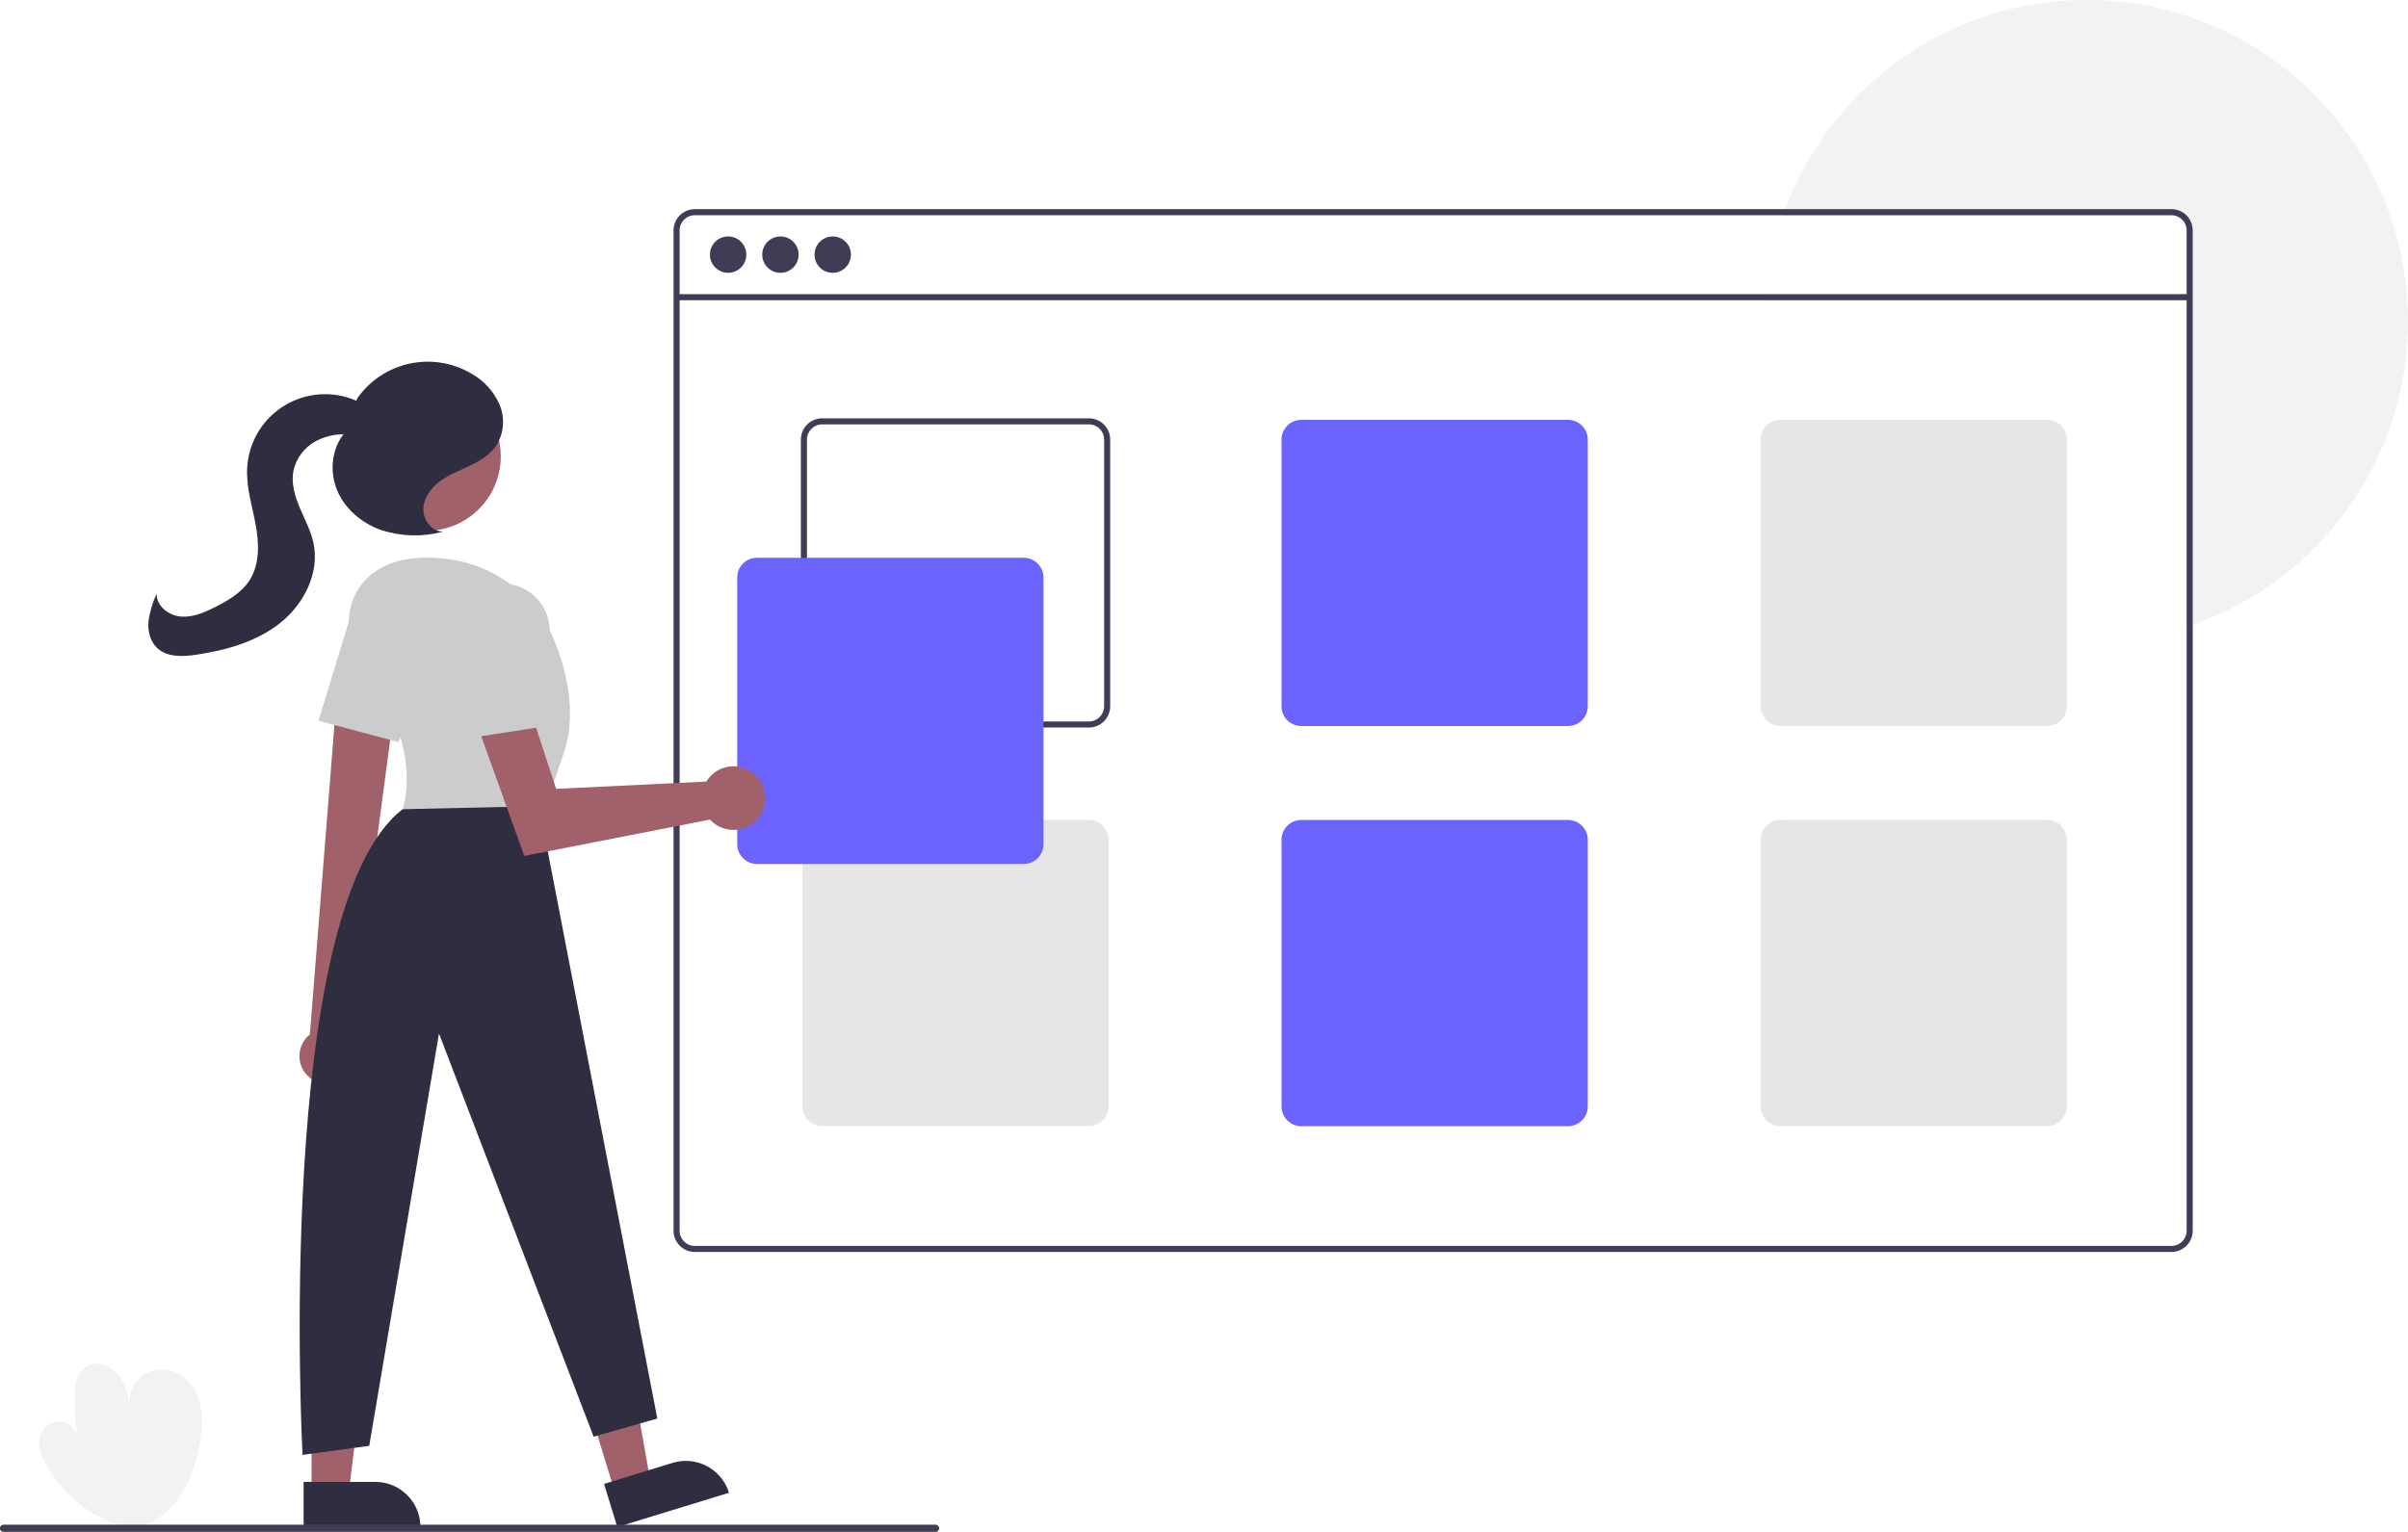
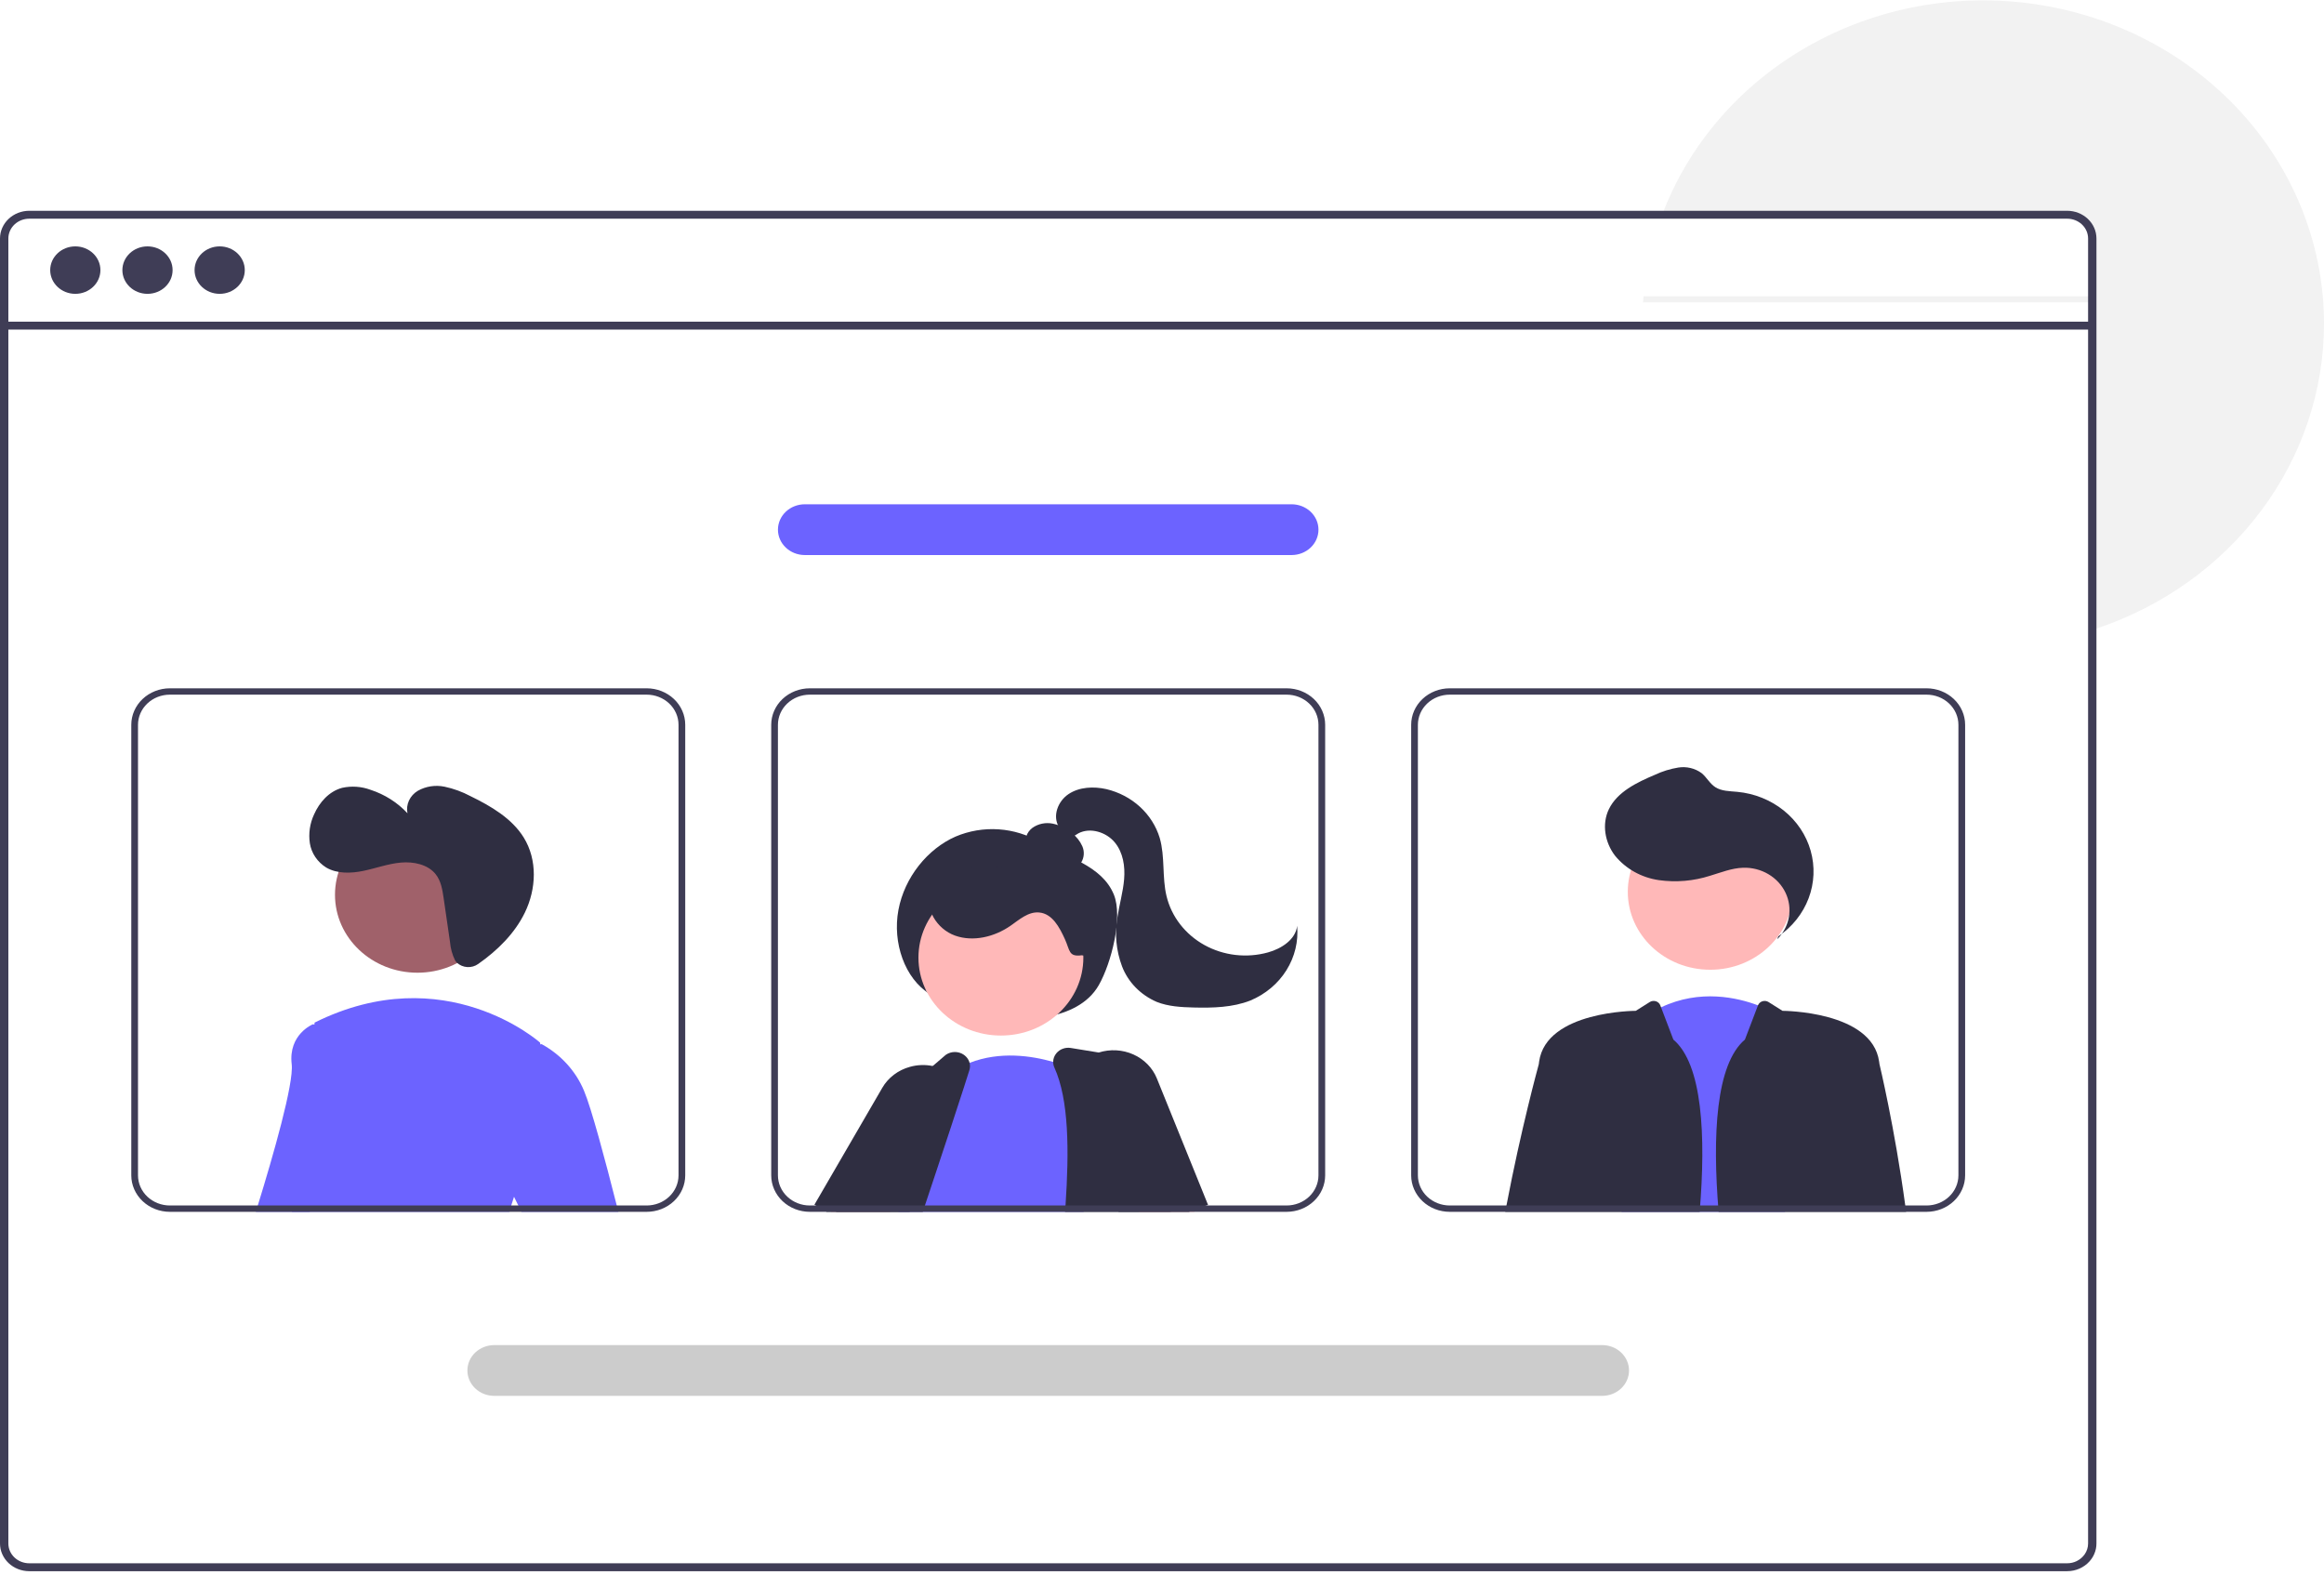
- <svg xmlns="http://www.w3.org/2000/svg" id="bb43b303-7783-4b20-84ac-89898836e9dc" data-name="Layer 1" width="794.122" height="505.345" viewBox="0 0 794.122 505.345">
-   <path d="M247.458,701.198c-12.251-1.008-23.067-9.871-29.218-20.514-2.063-3.569-3.476-8.251-1.14-11.647a6.409,6.409,0,0,1,11.315,1.471,62.045,62.045,0,0,1-.965-12.641c.094-3.586.772-7.641,3.754-9.635,3.459-2.313,8.445-.477,10.962,2.838s3.199,7.627,3.803,11.744a10.83,10.83,0,0,1,12.039-13.657c5.067.765,9.036,5.152,10.585,10.036s1.065,10.181.068,15.207c-1.169,5.894-3.066,11.741-6.481,16.684s-8.488,8.929-14.374,10.138Z" transform="translate(-202.9391 -197.3274)" fill="#f2f2f2" />
-   <path d="M997.061,303.327a106.034,106.034,0,0,1-71,100.08c-.66.23-1.33.46-2,.67v-107.71h-138.77c.04-.67.09-1.34.15-2H924.061v-21.04a5.002,5.002,0,0,0-5-5H790.981c.23-.67.47-1.34.73-2a106.01,106.01,0,0,1,205.35,37Z" transform="translate(-202.9391 -197.3274)" fill="#f2f2f2" />
-   <path d="M919.061,266.327h-487a7.008,7.008,0,0,0-7,7v330a7.008,7.008,0,0,0,7,7h487a7.008,7.008,0,0,0,7-7v-330A7.008,7.008,0,0,0,919.061,266.327Zm5,337a5.002,5.002,0,0,1-5,5h-487a5.002,5.002,0,0,1-5-5v-330a5.002,5.002,0,0,1,5-5h487a5.002,5.002,0,0,1,5,5Z" transform="translate(-202.9391 -197.3274)" fill="#3f3d56" />
-   <rect x="223.122" y="97.04" width="499" height="2" fill="#3f3d56" />
-   <circle cx="240.122" cy="84" r="6" fill="#3f3d56" />
-   <circle cx="257.372" cy="84" r="6" fill="#3f3d56" />
-   <circle cx="274.622" cy="84" r="6" fill="#3f3d56" />
-   <path d="M562.061,335.327h-88a7.008,7.008,0,0,0-7,7v88a7.008,7.008,0,0,0,7,7h88a7.008,7.008,0,0,0,7-7v-88A7.008,7.008,0,0,0,562.061,335.327Zm5,95a5.002,5.002,0,0,1-5,5h-88a5.002,5.002,0,0,1-5-5v-88a5.002,5.002,0,0,1,5-5h88a5.002,5.002,0,0,1,5,5Z" transform="translate(-202.9391 -197.3274)" fill="#3f3d56" />
-   <path d="M720.061,335.827h-88a6.513,6.513,0,0,0-6.5,6.5v88a6.513,6.513,0,0,0,6.5,6.5h88a6.513,6.513,0,0,0,6.5-6.5v-88A6.513,6.513,0,0,0,720.061,335.827Z" transform="translate(-202.9391 -197.3274)" fill="#6c63ff" />
-   <path d="M878.061,335.827h-88a6.513,6.513,0,0,0-6.5,6.5v88a6.513,6.513,0,0,0,6.5,6.5h88a6.513,6.513,0,0,0,6.5-6.5v-88A6.513,6.513,0,0,0,878.061,335.827Z" transform="translate(-202.9391 -197.3274)" fill="#e6e6e6" />
-   <path d="M562.061,467.827h-88a6.513,6.513,0,0,0-6.5,6.5v88a6.513,6.513,0,0,0,6.5,6.5h88a6.513,6.513,0,0,0,6.5-6.5v-88A6.513,6.513,0,0,0,562.061,467.827Z" transform="translate(-202.9391 -197.3274)" fill="#e6e6e6" />
-   <path d="M720.061,467.827h-88a6.513,6.513,0,0,0-6.5,6.5v88a6.513,6.513,0,0,0,6.5,6.5h88a6.513,6.513,0,0,0,6.5-6.5v-88A6.513,6.513,0,0,0,720.061,467.827Z" transform="translate(-202.9391 -197.3274)" fill="#6c63ff" />
-   <path d="M878.061,467.827h-88a6.513,6.513,0,0,0-6.5,6.5v88a6.513,6.513,0,0,0,6.5,6.5h88a6.513,6.513,0,0,0,6.5-6.5v-88A6.513,6.513,0,0,0,878.061,467.827Z" transform="translate(-202.9391 -197.3274)" fill="#e6e6e6" />
-   <path d="M540.561,482.327h-88a6.507,6.507,0,0,1-6.5-6.5v-88a6.507,6.507,0,0,1,6.5-6.5h88a6.507,6.507,0,0,1,6.5,6.5v88A6.507,6.507,0,0,1,540.561,482.327Z" transform="translate(-202.9391 -197.3274)" fill="#6c63ff" />
-   <polygon points="202.746 492.088 214.466 488.491 206.17 441.573 188.872 446.881 202.746 492.088" fill="#a0616a" />
-   <path d="M403.482,680.858h38.531a0,0,0,0,1,0,0v14.887a0,0,0,0,1,0,0H418.369A14.887,14.887,0,0,1,403.482,680.858v0A0,0,0,0,1,403.482,680.858Z" transform="translate(825.8911 1024.957) rotate(162.9391)" fill="#2f2e41" />
-   <polygon points="102.748 492.358 115.008 492.357 120.84 445.069 102.746 445.07 102.748 492.358" fill="#a0616a" />
-   <path d="M303.06,686.182h38.531a0,0,0,0,1,0,0v14.887a0,0,0,0,1,0,0H317.947A14.887,14.887,0,0,1,303.06,686.182v0a0,0,0,0,1,0,0Z" transform="translate(441.7434 1189.908) rotate(179.9974)" fill="#2f2e41" />
-   <path d="M304.807,552.608a9.162,9.162,0,0,1,.318-14.046l9.505-119.695,19.331,4.83L318.484,540.456a9.212,9.212,0,0,1-13.677,12.152Z" transform="translate(-202.9391 -197.3274)" fill="#a0616a" />
-   <circle cx="140.579" cy="150.555" r="24.561" fill="#a0616a" />
-   <path d="M322.162,415.186c-5.542-7.608-5.713-18.087.257-25.364,3.896-4.749,10.412-8.55,21.292-8.55,29,0,40,23,40,23s12,22,5,42-7,22-7,22l-46-4S343.471,444.441,322.162,415.186Z" transform="translate(-202.9391 -197.3274)" fill="#ccc" />
-   <path d="M307.977,435.095l9.91-32.421a15.502,15.502,0,0,1,21.93-9.245h0a15.53,15.53,0,0,1,7.088,20.01L334.306,442.13Z" transform="translate(-202.9391 -197.3274)" fill="#ccc" />
-   <path d="M380.711,463.272l39,202-21,6-51-133-23,136-22,3s-9.65-179.945,33-213Z" transform="translate(-202.9391 -197.3274)" fill="#2f2e41" />
-   <path d="M436.842,453.805a10.527,10.527,0,0,0-.963,1.349l-49.535,2.402-9.538-29.12-16.562,7.871,15.588,43.371,61.262-11.981a10.496,10.496,0,1,0-.252-13.893Z" transform="translate(-202.9391 -197.3274)" fill="#a0616a" />
-   <path d="M353.314,407.177a15.501,15.501,0,0,1,16.362-17.282h0a15.53,15.53,0,0,1,14.535,15.472v31.335l-26.936,4.145Z" transform="translate(-202.9391 -197.3274)" fill="#ccc" />
-   <path d="M348.92,372.666c-3.686-.016-6.53-3.897-6.365-7.58s2.639-6.923,5.619-9.093,6.475-3.492,9.798-5.087,6.617-3.586,8.669-6.648a14.716,14.716,0,0,0,1.023-13.504,21.669,21.669,0,0,0-9.333-10.224,28.378,28.378,0,0,0-37.607,8.25l-4.208,11.458c-4.288,5.156-4.968,12.813-2.332,18.98s8.248,10.806,14.581,13.011a35.794,35.794,0,0,0,19.841.595" transform="translate(-202.9391 -197.3274)" fill="#2f2e41" />
-   <path d="M326.473,334.506c-1.809-2.899-4.944-4.743-8.186-5.825a25.724,25.724,0,0,0-33.832,23.003c-.344,6.314,1.634,12.489,2.795,18.705s1.393,13.082-2.034,18.396c-2.611,4.048-6.964,6.596-11.261,8.773-3.581,1.814-7.455,3.516-11.453,3.154s-8.016-3.528-7.91-7.541a32.054,32.054,0,0,0-2.682,9.08c-.281,3.156.497,6.561,2.776,8.762,3.313,3.199,8.563,2.965,13.116,2.274,9.857-1.494,19.838-4.295,27.626-10.52s12.955-16.475,10.904-26.231c-.857-4.075-2.87-7.796-4.497-11.63s-2.897-8.027-2.15-12.124a14.735,14.735,0,0,1,7.493-9.982,19.601,19.601,0,0,1,12.523-1.899c2.799.459,6.294,1.173,7.954-1.127a4.508,4.508,0,0,0-.094-4.809,13.248,13.248,0,0,0-3.593-3.56" transform="translate(-202.9391 -197.3274)" fill="#2f2e41" />
-   <path d="M511.424,702.673h-307.294a1.191,1.191,0,1,1,0-2.381h307.294a1.191,1.191,0,1,1,0,2.381Z" transform="translate(-202.9391 -197.3274)" fill="#3f3d56" />
+ <svg xmlns="http://www.w3.org/2000/svg" width="440" height="298" viewBox="0 0 440 298" fill="none">
+   <path d="M440 61.261C440 73.951 435.841 86.328 428.097 96.679C420.353 107.029 409.409 114.841 396.777 119.035C396.376 119.167 395.968 119.3 395.56 119.421V57.243H311.081C311.105 56.856 311.136 56.469 311.172 56.089H395.56V43.943C395.56 43.177 395.239 42.443 394.668 41.902C394.097 41.361 393.323 41.056 392.516 41.056H314.545C314.685 40.669 314.831 40.283 314.989 39.902C320.271 26.457 330.367 15.2 343.513 8.097C356.658 0.993 372.018 -1.505 386.908 1.04C401.798 3.584 415.273 11.008 424.977 22.015C434.681 33.023 439.999 46.913 440 61.261Z" fill="#F2F2F2" />
+   <path d="M391.368 39.901H5.543C4.073 39.903 2.664 40.455 1.625 41.437C0.586 42.419 0.001 43.75 0 45.139V292.186C0.001 293.574 0.586 294.906 1.625 295.888C2.664 296.869 4.073 297.422 5.543 297.423H391.368C392.17 297.423 392.962 297.259 393.689 296.941C394.417 296.624 395.063 296.161 395.583 295.585C395.627 295.54 395.667 295.492 395.704 295.441C396.034 295.059 396.302 294.631 396.498 294.174C396.777 293.544 396.92 292.868 396.917 292.185V45.139C396.916 43.749 396.331 42.417 395.29 41.435C394.25 40.453 392.839 39.901 391.368 39.901ZM395.335 292.186C395.335 292.916 395.108 293.631 394.68 294.24C394.3 294.776 393.784 295.213 393.18 295.513C392.62 295.786 391.999 295.928 391.368 295.927H5.543C4.493 295.926 3.486 295.532 2.744 294.83C2.001 294.129 1.584 293.178 1.583 292.186V45.139C1.584 44.147 2.001 43.196 2.744 42.494C3.486 41.793 4.493 41.398 5.543 41.397H391.368C392.419 41.397 393.427 41.791 394.171 42.492C394.915 43.194 395.333 44.146 395.335 45.139V292.186Z" fill="#3F3D56" />
+   <path d="M396.122 60.893H0.789V62.39H396.122V60.893Z" fill="#3F3D56" />
+   <path d="M14.258 55.623C16.883 55.623 19.012 53.611 19.012 51.131C19.012 48.65 16.883 46.639 14.258 46.639C11.633 46.639 9.505 48.65 9.505 51.131C9.505 53.611 11.633 55.623 14.258 55.623Z" fill="#3F3D56" />
+   <path d="M27.924 55.623C30.55 55.623 32.678 53.611 32.678 51.131C32.678 48.65 30.55 46.639 27.924 46.639C25.299 46.639 23.171 48.65 23.171 51.131C23.171 53.611 25.299 55.623 27.924 55.623Z" fill="#3F3D56" />
+   <path d="M41.591 55.623C44.216 55.623 46.344 53.611 46.344 51.131C46.344 48.65 44.216 46.639 41.591 46.639C38.965 46.639 36.837 48.65 36.837 51.131C36.837 53.611 38.965 55.623 41.591 55.623Z" fill="#3F3D56" />
+   <path d="M176.054 188.176C171.3 185.252 168.936 178.456 170.1 172.241C171.265 166.026 175.652 160.673 180.911 158.364C183.469 157.275 186.274 156.803 189.073 156.991C191.871 157.179 194.577 158.021 196.946 159.441C201.769 162.228 208.589 163.754 210.879 169.329C212.639 173.613 210.407 182.313 208.039 186.474C205.991 190.071 202.101 191.716 198.446 192.431C194.403 193.21 190.229 193.159 186.208 192.283C182.187 191.406 178.412 189.723 175.138 187.349L176.054 188.176Z" fill="#2F2E41" />
+   <path d="M173.575 221.187L169.774 227.379L169.271 228.196L168.541 229.397H157.334L158.091 228.196L160.048 225.079L164.612 217.799L169.78 219.751L173.575 221.187Z" fill="#FFB8B8" />
+   <path d="M156.495 229.397L154.449 228.196L154.194 228.046L167.04 205.925C167.593 204.967 168.341 204.123 169.241 203.441C170.141 202.758 171.175 202.251 172.284 201.949C173.684 201.555 175.167 201.503 176.594 201.799C177.426 201.965 178.228 202.248 178.971 202.639C179.277 202.798 179.572 202.975 179.855 203.168C180.941 203.888 181.834 204.838 182.461 205.943C183.207 207.236 183.576 208.694 183.529 210.166C183.482 211.639 183.021 213.073 182.194 214.321L177.242 221.799L173.009 228.196L172.214 229.397H156.495Z" fill="#2F2E41" />
+   <path d="M189.5 196.027C198.122 196.027 205.111 189.423 205.111 181.276C205.111 173.128 198.122 166.524 189.5 166.524C180.878 166.524 173.888 173.128 173.888 181.276C173.888 189.423 180.878 196.027 189.5 196.027Z" fill="#FFB8B8" />
+   <path d="M205.172 229.397H170.079L170.238 228.97C170.149 228.712 170.066 228.454 169.99 228.196C169.907 227.925 169.837 227.649 169.774 227.379C169.204 224.864 169.206 222.264 169.78 219.751C171.719 210.754 179.454 203.444 179.454 203.444C179.588 203.348 179.721 203.258 179.855 203.168C181.005 202.372 182.254 201.71 183.573 201.198C189.319 198.945 195.345 199.852 199.394 201.018C200.804 201.421 202.182 201.916 203.519 202.501C203.989 202.711 204.244 202.843 204.244 202.843L204.644 214.381L205.127 228.196L205.172 229.397Z" fill="#6C63FF" />
+   <path d="M221.406 228.196L218.723 215.307L216.016 202.309C215.903 201.772 215.621 201.28 215.207 200.898C214.793 200.515 214.266 200.26 213.695 200.165L208.026 199.24L202.75 198.381C202.241 198.294 201.717 198.341 201.234 198.516C200.751 198.69 200.328 198.987 200.01 199.372C199.614 199.839 199.397 200.419 199.394 201.018C199.394 201.388 199.474 201.753 199.629 202.093C202.381 208.159 202.432 217.763 201.733 228.196C201.701 228.592 201.676 228.995 201.644 229.397H221.66L221.406 228.196Z" fill="#2F2E41" />
+   <path d="M183.573 201.198C183.456 200.761 183.226 200.358 182.904 200.026C182.582 199.693 182.177 199.442 181.726 199.294C181.275 199.146 180.793 199.107 180.322 199.179C179.851 199.251 179.407 199.433 179.028 199.708L176.594 201.798L166.627 210.375C166.317 210.639 166.073 210.965 165.915 211.33C164.79 213.871 162.597 218.886 160.048 225.078C159.635 226.087 159.21 227.126 158.771 228.195C158.618 228.592 158.453 228.994 158.288 229.397H174.712C174.846 228.994 174.979 228.592 175.113 228.195C175.844 226.015 176.556 223.877 177.242 221.799C179.251 215.763 181.062 210.279 182.461 205.943C182.848 204.741 183.202 203.632 183.522 202.615C183.672 202.155 183.689 201.666 183.573 201.198Z" fill="#2F2E41" />
+   <path d="M225.092 229.397H226.154L226.008 229.061L225.62 228.196L219.639 214.784L218.723 215.307L211.375 219.505L215.145 228.196L215.666 229.397H221.66H225.092Z" fill="#FFB8B8" />
+   <path d="M219.028 204.147C218.219 202.145 216.622 200.517 214.571 199.602C212.521 198.688 210.175 198.558 208.026 199.24C207.751 199.326 207.481 199.426 207.218 199.54C205.713 200.175 204.429 201.202 203.519 202.501C203.148 203.02 202.843 203.578 202.61 204.165C202.198 205.183 202.003 206.268 202.036 207.358C202.07 208.447 202.332 209.52 202.807 210.513L204.644 214.381L211.216 228.196L211.788 229.397H225.092L226.008 229.061L228.385 228.196L228.715 228.076L219.028 204.147Z" fill="#2F2E41" />
+   <path d="M201.761 164.333C202.305 164.487 202.888 164.467 203.419 164.277C203.95 164.086 204.4 163.736 204.699 163.279C204.982 162.814 205.149 162.294 205.186 161.758C205.223 161.223 205.13 160.686 204.914 160.19C204.471 159.2 203.773 158.329 202.883 157.659C201.872 156.795 200.642 156.193 199.312 155.912C198.648 155.777 197.961 155.779 197.297 155.916C196.633 156.054 196.008 156.325 195.465 156.711C194.932 157.11 194.536 157.65 194.329 158.262C194.123 158.875 194.114 159.531 194.304 160.148C194.709 161.256 195.804 161.998 196.897 162.551C199.066 163.645 201.459 164.288 203.913 164.436L201.761 164.333Z" fill="#2F2E41" />
+   <path d="M204.798 180.835C202.288 181.162 202.61 179.955 201.605 177.757C200.6 175.56 199.254 172.951 196.732 172.728C194.664 172.546 192.961 174.107 191.286 175.267C188.301 177.334 184.278 178.346 180.818 177.106C177.358 175.866 174.953 171.969 176.266 168.699C176.675 167.797 177.275 166.983 178.03 166.308C178.785 165.634 179.679 165.113 180.656 164.778C182.616 164.12 184.697 163.846 186.772 163.975C191.388 164.115 195.915 165.21 200.034 167.183C202.877 168.548 205.644 170.5 206.722 173.336C207.801 176.171 208.51 180.156 205.427 180.923L204.798 180.835Z" fill="#2F2E41" />
+   <path d="M200.478 156.534C199.237 154.494 200.262 151.694 202.291 150.33C204.321 148.967 207.044 148.833 209.467 149.38C211.862 149.95 214.057 151.106 215.831 152.73C217.605 154.355 218.895 156.392 219.573 158.636C220.601 162.205 219.99 166.038 220.86 169.643C221.325 171.565 222.2 173.377 223.433 174.967C224.666 176.558 226.231 177.892 228.03 178.89C229.83 179.887 231.827 180.526 233.897 180.767C235.968 181.007 238.069 180.845 240.071 180.289C242.678 179.566 245.328 177.807 245.584 175.251C245.854 178.186 245.146 181.128 243.558 183.664C241.971 186.2 239.584 188.204 236.731 189.395C233.372 190.719 229.625 190.805 225.986 190.717C223.615 190.659 221.189 190.524 219.002 189.658C217.488 189.005 216.128 188.074 215 186.919C213.872 185.763 212.999 184.406 212.434 182.928C211.32 179.957 211.019 176.768 211.559 173.658C211.917 171.238 212.629 168.867 212.829 166.431C213.028 163.995 212.65 161.394 211.061 159.467C209.472 157.54 206.436 156.556 204.177 157.744C203.269 158.221 202.536 159.001 201.55 159.309C200.563 159.617 199.165 159.075 199.254 158.097L200.478 156.534Z" fill="#2F2E41" />
+   <path d="M307.012 229.397L307.133 228.196L310.718 192.951C311.893 192.082 313.155 191.324 314.487 190.687C321.867 187.173 328.986 188.855 332.837 190.309C333.858 190.686 334.845 191.142 335.787 191.672L337.885 228.196L337.954 229.397H307.012Z" fill="#6C63FF" />
+   <path d="M323.801 183.571C332.423 183.571 339.412 176.967 339.412 168.819C339.412 160.672 332.423 154.068 323.801 154.068C315.179 154.068 308.189 160.672 308.189 168.819C308.189 176.967 315.179 183.571 323.801 183.571Z" fill="#FFB8B8" />
+   <path d="M336.468 177.814C337.628 176.659 338.398 175.203 338.681 173.632C338.963 172.062 338.745 170.448 338.053 168.995C337.362 167.542 336.229 166.316 334.798 165.473C333.368 164.63 331.704 164.209 330.019 164.262C327.86 164.33 325.826 165.165 323.766 165.778C320.643 166.781 317.312 167.065 314.05 166.604C310.769 166.123 307.808 164.471 305.777 161.988C303.845 159.48 303.243 156 304.607 153.179C306.183 149.921 309.862 148.126 313.324 146.668C314.72 146.008 316.211 145.545 317.75 145.294C318.52 145.173 319.309 145.204 320.067 145.384C320.824 145.565 321.534 145.891 322.152 146.343C323.125 147.133 323.695 148.322 324.754 149.007C325.945 149.778 327.493 149.758 328.93 149.894C332.167 150.2 335.229 151.43 337.708 153.421C340.187 155.411 341.967 158.068 342.809 161.037C343.651 164.006 343.517 167.148 342.424 170.043C341.331 172.939 339.331 175.451 336.69 177.246L336.468 177.814Z" fill="#2F2E41" />
+   <path d="M316.813 196.789L314.487 190.687L314.342 190.307C314.273 190.126 314.162 189.963 314.016 189.83C313.871 189.696 313.695 189.595 313.502 189.535C313.309 189.475 313.105 189.458 312.904 189.483C312.703 189.509 312.511 189.578 312.342 189.684L309.701 191.348C309.701 191.348 292.761 191.348 291.401 200.952C291.382 201.102 291.356 201.27 291.337 201.45C291.336 201.458 291.334 201.467 291.331 201.474C291.159 202.105 287.962 213.781 285.216 228.196C285.14 228.592 285.064 228.995 284.987 229.397H321.797V229.397C322.994 214.917 322.324 201.453 316.813 196.789Z" fill="#2F2E41" />
+   <path d="M360.722 228.196C358.714 213.408 355.841 201.45 355.841 201.45C355.816 201.27 355.79 201.102 355.771 200.952C354.417 191.348 337.478 191.348 337.478 191.348L334.838 189.685C334.669 189.578 334.477 189.51 334.276 189.484C334.074 189.458 333.87 189.476 333.677 189.536C333.484 189.596 333.308 189.697 333.163 189.831C333.017 189.965 332.906 190.128 332.837 190.309L330.365 196.789C324.854 201.453 324.184 214.916 325.382 229.397L325.382 229.397H360.881C360.83 228.995 360.773 228.592 360.722 228.196Z" fill="#2F2E41" />
+   <path d="M62.562 194.525L58.787 228.196L58.653 229.397H48.439C48.559 229.006 48.68 228.604 48.807 228.196C51.706 218.802 55.653 205.09 55.227 201.456C54.56 195.786 59.232 193.894 59.232 193.894L59.524 193.948L62.562 194.525Z" fill="#6C63FF" />
+   <path d="M79.036 184.132C87.658 184.132 94.647 177.527 94.647 169.38C94.647 161.233 87.658 154.628 79.036 154.628C70.413 154.628 63.424 161.233 63.424 169.38C63.424 177.527 70.413 184.132 79.036 184.132Z" fill="#A0616A" />
+   <path d="M99.244 222.249C98.457 223.621 97.812 225.061 97.318 226.55C97.134 227.078 96.956 227.631 96.791 228.196C96.67 228.586 96.562 228.988 96.454 229.397H55.278C55.335 229 55.386 228.598 55.443 228.196C57.547 212.489 59.251 196.549 59.524 193.948C59.549 193.702 59.562 193.576 59.562 193.576C84.237 181.287 102.244 197.36 102.244 197.36C102.244 197.36 102.27 197.474 102.308 197.696C102.702 199.942 104.711 213.06 99.244 222.249Z" fill="#6C63FF" />
+   <path d="M97.318 226.55L94.573 220.988L95.24 198.934L102.308 197.696L102.556 197.654C106.21 199.661 109.037 202.777 110.577 206.495C111.951 209.739 114.563 219.493 116.769 228.196C116.87 228.598 116.972 229.001 117.074 229.397H98.723L98.132 228.196L97.318 226.55Z" fill="#6C63FF" />
+   <path d="M122.432 130.295H32.16C30.224 130.297 28.368 131.025 26.999 132.318C25.629 133.612 24.859 135.366 24.857 137.196V222.496C24.859 224.325 25.629 226.079 26.999 227.373C28.368 228.667 30.224 229.395 32.16 229.397H122.432C124.369 229.396 126.226 228.668 127.595 227.374C128.964 226.08 129.734 224.326 129.735 222.496V137.196C129.734 135.366 128.964 133.611 127.595 132.317C126.226 131.023 124.369 130.296 122.432 130.295ZM128.464 222.496C128.463 224.007 127.827 225.456 126.696 226.525C125.565 227.593 124.032 228.194 122.432 228.196H32.16C30.561 228.193 29.028 227.592 27.898 226.524C26.767 225.455 26.131 224.007 26.128 222.496V137.196C26.131 135.685 26.767 134.236 27.898 133.168C29.028 132.099 30.561 131.498 32.16 131.496H122.432C124.032 131.497 125.565 132.098 126.696 133.167C127.827 134.235 128.463 135.685 128.464 137.196V222.496ZM58.786 228.196L58.653 229.397H96.454C96.562 228.988 96.67 228.586 96.791 228.196H58.786Z" fill="#3F3D56" />
+   <path d="M243.589 130.295H153.317C151.381 130.297 149.525 131.025 148.155 132.318C146.786 133.612 146.016 135.366 146.014 137.196V222.496C146.016 224.325 146.786 226.079 148.155 227.373C149.525 228.667 151.381 229.395 153.317 229.397H243.589C245.526 229.396 247.382 228.668 248.752 227.374C250.121 226.08 250.891 224.326 250.892 222.496V137.196C250.891 135.366 250.121 133.611 248.752 132.317C247.382 131.023 245.526 130.296 243.589 130.295ZM249.621 222.496C249.62 224.007 248.984 225.456 247.853 226.525C246.722 227.593 245.188 228.194 243.589 228.196H153.317C151.718 228.193 150.185 227.592 149.054 226.524C147.924 225.455 147.287 224.007 147.285 222.496V137.196C147.287 135.685 147.924 134.236 149.054 133.168C150.185 132.099 151.718 131.498 153.317 131.496H243.589C245.188 131.497 246.722 132.098 247.853 133.167C248.984 134.235 249.62 135.685 249.621 137.196V222.496ZM169.99 228.196C170.066 228.454 170.149 228.712 170.238 228.97L170.079 229.397H201.644C201.676 228.994 201.701 228.592 201.733 228.196H169.99Z" fill="#3F3D56" />
+   <path d="M364.752 130.295H274.481C272.544 130.296 270.687 131.023 269.318 132.317C267.948 133.611 267.178 135.366 267.177 137.196V222.496C267.178 224.326 267.948 226.08 269.318 227.374C270.687 228.668 272.544 229.396 274.481 229.397H364.752C366.689 229.395 368.545 228.667 369.914 227.373C371.283 226.079 372.053 224.325 372.056 222.496V137.196C372.053 135.366 371.283 133.612 369.914 132.318C368.545 131.025 366.689 130.297 364.752 130.295ZM370.784 222.496C370.782 224.007 370.146 225.455 369.015 226.524C367.884 227.592 366.351 228.193 364.752 228.196H274.481C272.881 228.194 271.348 227.593 270.217 226.525C269.086 225.456 268.45 224.007 268.448 222.496V137.196C268.45 135.684 269.086 134.235 270.217 133.167C271.348 132.098 272.881 131.497 274.481 131.496H364.752C366.351 131.498 367.884 132.099 369.015 133.168C370.146 134.236 370.782 135.685 370.784 137.196V222.496ZM321.892 228.196C321.86 228.592 321.828 228.994 321.797 229.397H349.186C349.237 229 349.294 228.598 349.345 228.196H321.892Z" fill="#3F3D56" />
+   <path d="M303.335 264.233H93.578C92.229 264.233 90.936 263.727 89.982 262.825C89.028 261.924 88.493 260.702 88.493 259.428C88.493 258.153 89.028 256.931 89.982 256.03C90.936 255.129 92.229 254.623 93.578 254.623H303.335C304.683 254.623 305.977 255.129 306.93 256.03C307.884 256.931 308.42 258.153 308.42 259.428C308.42 260.702 307.884 261.924 306.93 262.825C305.977 263.727 304.683 264.233 303.335 264.233Z" fill="#CCCCCC" />
+   <path d="M244.539 105.069H152.373C151.025 105.069 149.731 104.562 148.778 103.661C147.824 102.76 147.288 101.538 147.288 100.264C147.288 98.989 147.824 97.767 148.778 96.866C149.731 95.965 151.025 95.459 152.373 95.459H244.539C245.888 95.459 247.181 95.965 248.135 96.866C249.089 97.767 249.624 98.989 249.624 100.264C249.624 101.538 249.089 102.76 248.135 103.661C247.181 104.562 245.888 105.069 244.539 105.069Z" fill="#6C63FF" />
+   <path d="M86.503 182.233C87.032 182.725 87.731 183.021 88.472 183.066C89.213 183.111 89.946 182.902 90.537 182.477C94.216 179.9 97.446 176.692 99.358 172.779C101.548 168.295 101.792 162.793 99.151 158.532C96.919 154.93 92.977 152.605 89.048 150.696C87.522 149.883 85.879 149.284 84.17 148.92C82.443 148.56 80.635 148.835 79.116 149.69C78.372 150.131 77.787 150.773 77.435 151.533C77.083 152.292 76.982 153.135 77.145 153.949C75.258 151.915 72.84 150.381 70.133 149.501C68.428 148.871 66.561 148.743 64.777 149.135C62.284 149.803 60.464 151.896 59.468 154.157C58.663 155.877 58.385 157.776 58.666 159.638C58.813 160.564 59.165 161.451 59.699 162.241C60.232 163.031 60.935 163.706 61.762 164.223C63.823 165.428 66.453 165.341 68.82 164.849C71.188 164.357 73.479 163.5 75.893 163.284C78.306 163.067 80.993 163.636 82.462 165.458C83.496 166.741 83.762 168.418 83.994 170.016L85.201 178.328C85.3 179.531 85.625 180.707 86.161 181.801C86.254 181.959 86.369 182.104 86.503 182.233Z" fill="#2F2E41" />
</svg>
